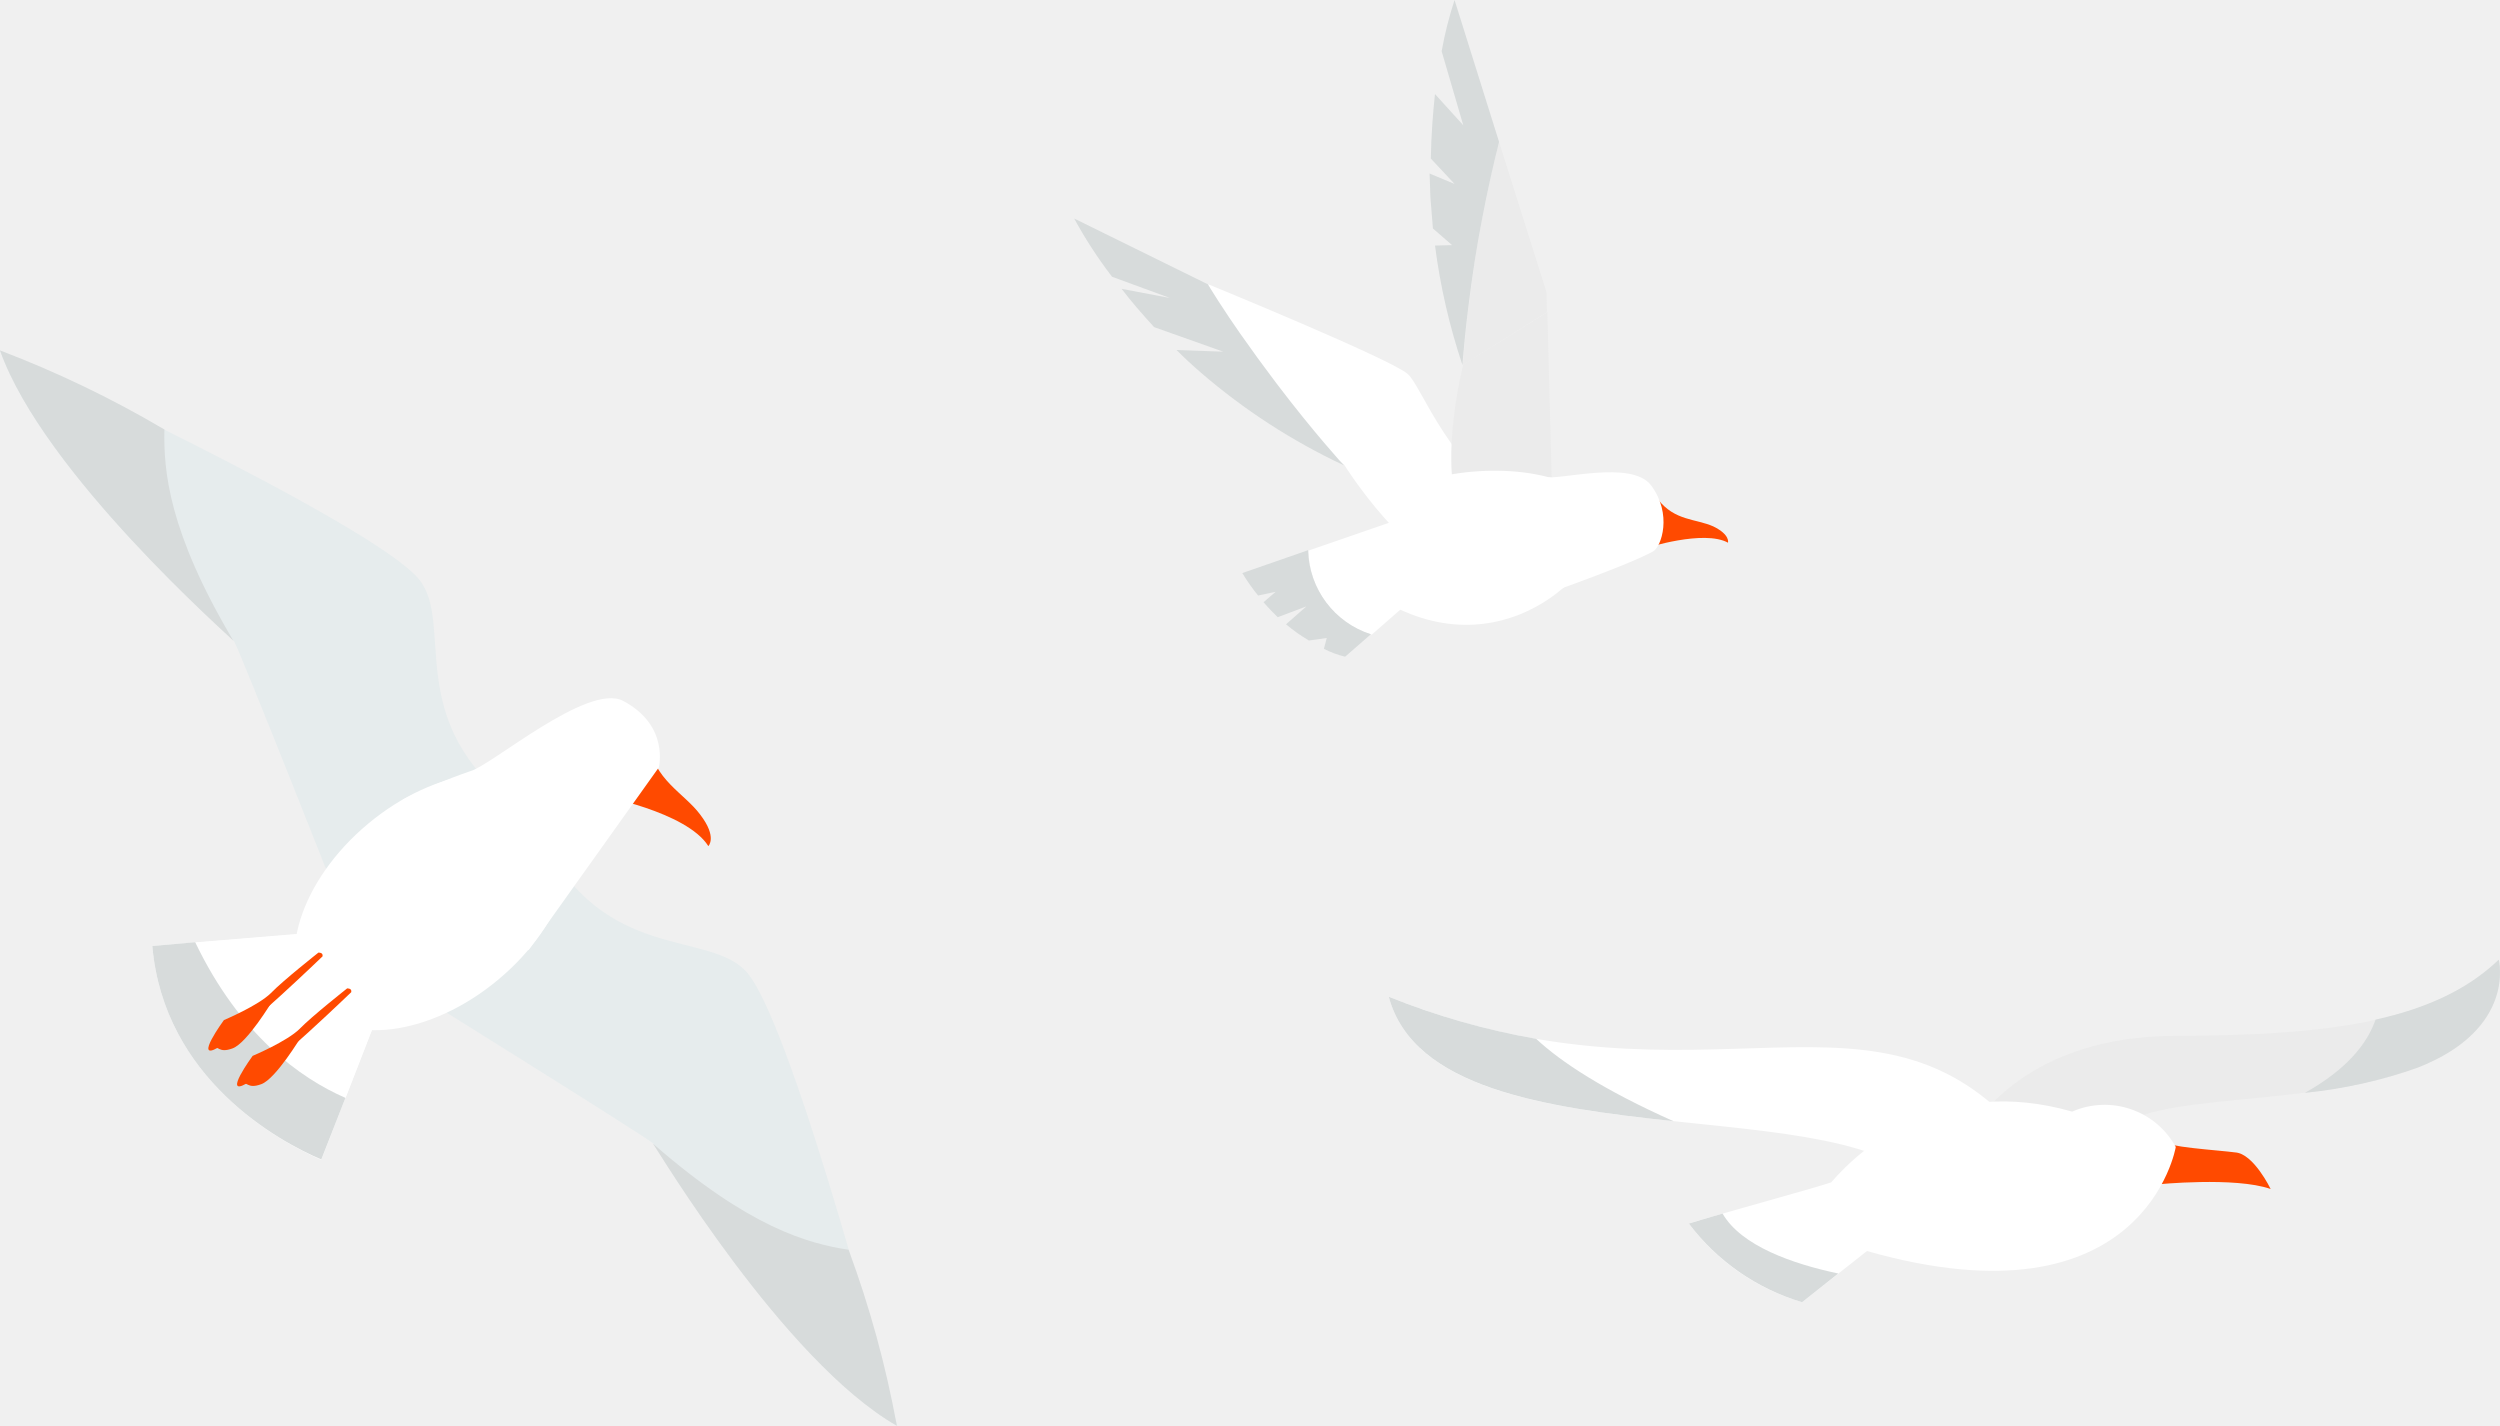
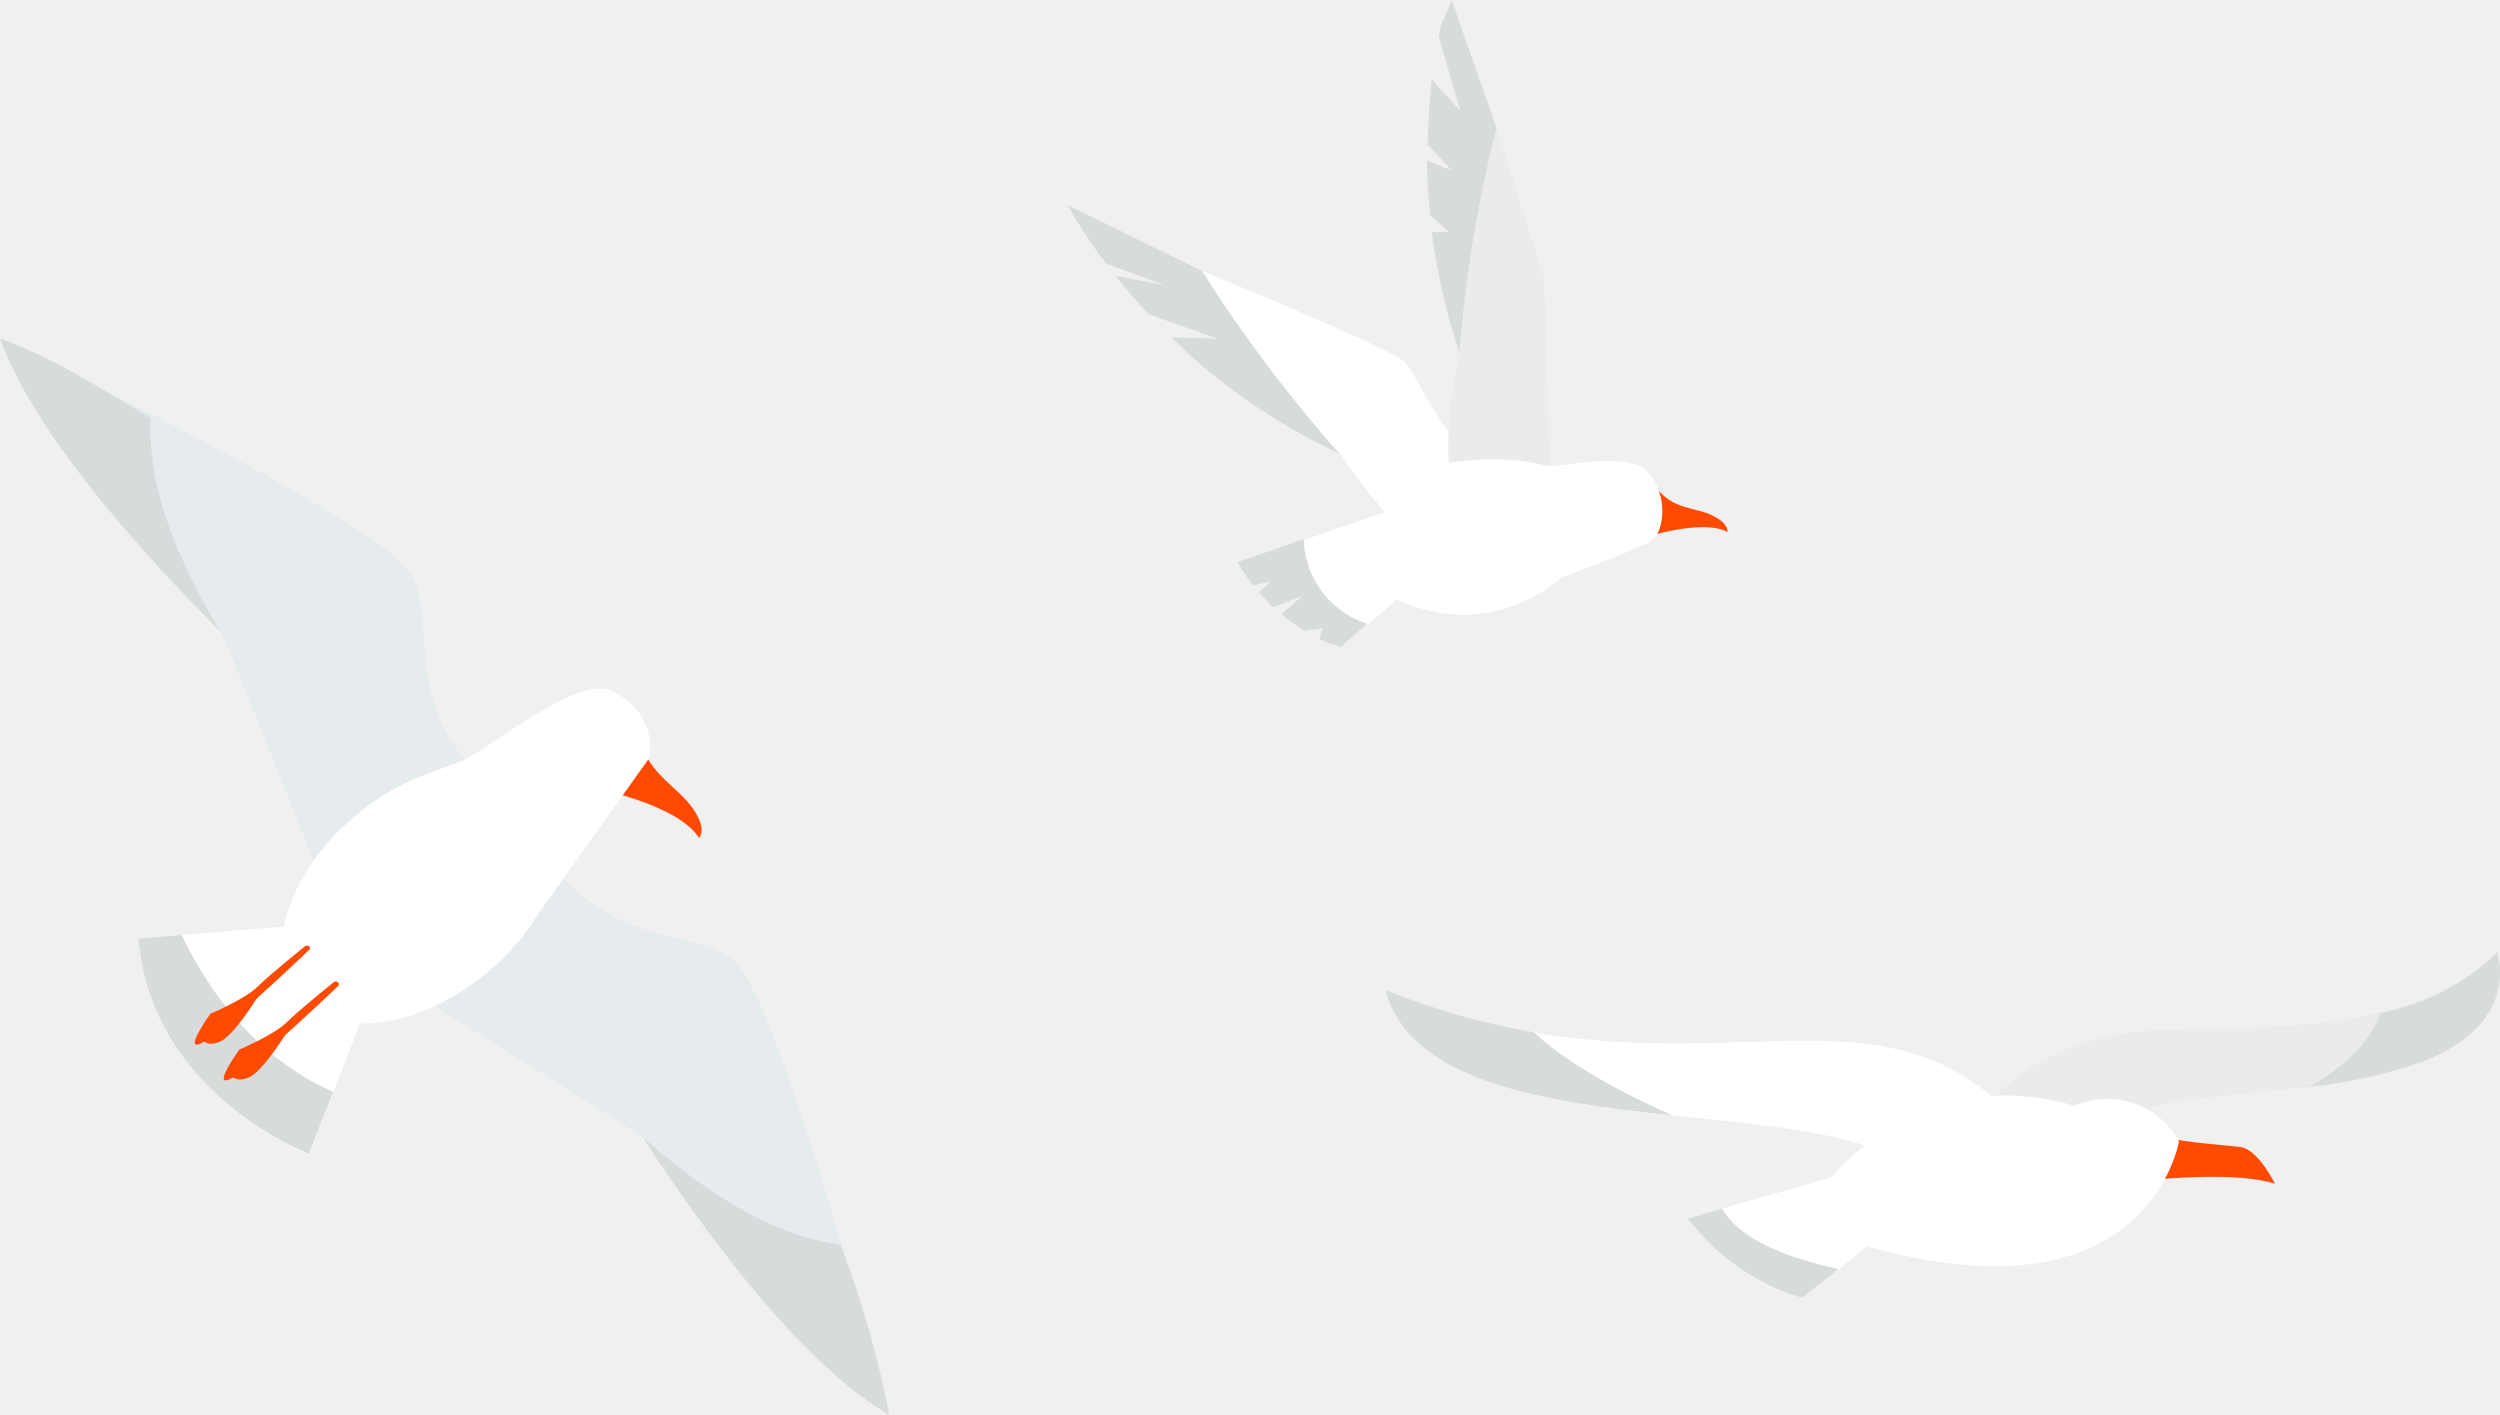
- <svg xmlns="http://www.w3.org/2000/svg" viewBox="0 0 327.936 187.032">
-   <defs>
-     <style>.a{fill:#fff}.b{fill:#ebebeb}.c{fill:#d7dbdb}.d{fill:#ff4a00}.e{fill:#e6eced}</style>
-   </defs>
-   <path class="a" d="M271.923 140.683a70.985 70.985 0 0 1 12.72-2.839c4.094-.491 7.807-.6 10.318-.655a4.131 4.131 0 0 0 .819-.055c4.04-.109 10.591-.055 16.978-1.365a58.35 58.35 0 0 1-9.226 3.33c-3.6 1.037-6.824 2.02-8.9 2.675l-.491.164c-5.186.764-13.593 2.238-20.417 6.169a34.286 34.286 0 0 0-6.06-2.129 43.61 43.61 0 0 0-5.241-1.31 87.394 87.394 0 0 1 9.5-3.985zm-89.75-9.935c5.841 21.946 58.3 12.119 69.441 24.239.819-.546 13.921-4.477 14.958-4.586-19.871-25.221-42.418-2.839-84.399-19.653z" />
-   <path class="b" d="M327.77 125.889s2.347 9.062-10.591 14.139c-14.085 5.514-36.194 2.948-40.016 8.735l-18.07-1.2s6.551-11.683 26.259-11.683c19.707-.055 33.901-1.748 42.418-9.991z" />
-   <path class="c" d="M311.611 133.75c6.66-1.474 12.065-3.931 16.159-7.861 0 0 2.347 9.062-10.591 14.139a62.818 62.818 0 0 1-14.849 3.33c5.677-3.169 8.243-6.605 9.281-9.608z" />
-   <path class="d" d="M283.059 149.582l-1.365 4.094 1.2 1.692s10.318-1.037 14.958.6c0 0-2.238-4.64-4.64-4.8-2.51-.33-8.843-.658-10.153-1.586z" />
-   <path class="a" d="M240.204 155.096c4.094-4.75 14.849-14.085 31.609-9.281a10.645 10.645 0 0 1 13.593 4.64s-4.04 24.02-40.507 13.648l-8.516 6.715a28.576 28.576 0 0 1-14.849-10.317c2.457-.819 16.651-4.695 18.67-5.405z" />
-   <path class="c" d="M221.534 160.5c.71-.218 2.347-.71 4.422-1.31 2.457 4.258 9.226 6.606 15.177 7.861l-4.749 3.767a29 29 0 0 1-14.85-10.318zm-39.361-29.752a95.454 95.454 0 0 0 19.326 5.514c3.275 3.057 8.844 6.715 18.015 10.809-16.76-1.802-34.12-4.258-37.341-16.323z" />
-   <g transform="translate(0 45.966)">
-     <path class="d" d="M78.558 58.362s11.519 2.129 14.358 6.66c0 0 1.2-1.146-1.037-4.094-2.184-2.948-6.06-4.477-6.879-9.663z" />
-     <path class="e" d="M70.751 63.327c8.3 17.306 22.437 12.556 27.3 18.343 6.278 7.534 19.653 59.4 19.653 59.4-14.849-8.516-31.445-36.358-31.991-37.013s-33.9-21.4-33.9-21.4 15.995-25.441 18.938-19.33z" />
-     <path class="c" d="M117.646 141.065a137.622 137.622 0 0 0-6.333-23.092c-5.3-.819-13.047-2.893-25.658-13.921.546.71 17.142 28.5 31.991 37.013z" />
-     <path class="e" d="M68.076 60.106c-15.559-11.3-8.3-24.293-13.157-30.135C48.587 22.437 0 0 0 0c5.732 16.159 30.135 37.45 30.681 38.105s14.958 37.177 14.958 37.177S73.59 64.091 68.076 60.106z" />
-     <path class="c" d="M0 0a140.521 140.521 0 0 1 21.564 10.372c-.109 5.35.491 13.32 9.062 27.733C30.135 37.5 5.732 16.159 0 0z" />
-     <path class="a" d="M19.981 78.121l19.708-1.638 9.827 10.755-7.371 18.945c-5.513-2.4-20.635-10.593-22.164-28.062z" />
-     <path class="a" d="M25.604 77.684l14.085-1.146 9.827 10.755-4.2 10.809c-5.9-2.621-13.871-8.244-19.712-20.418z" />
-     <path class="c" d="M19.981 78.121l5.623-.491c5.841 12.174 13.812 17.852 19.708 20.417l-3.166 8.08c-5.514-2.347-20.636-10.536-22.165-28.006z" />
-     <ellipse class="a" cx="20.909" cy="13.32" rx="20.909" ry="13.32" transform="rotate(-39.836 120.272 -6.727)" />
-     <path class="a" d="M69.332 78.667l17.087-23.966s1.419-5.514-4.695-8.735c-4.64-2.4-17.306 8.516-20.035 9.226a72.716 72.716 0 0 0-8.844 3.712l2.784 18.561z" />
-     <path class="d" d="M46.076 84.181s-10.427 10.045-13.7 11.956.764-3.6.764-3.6 4.531-1.911 6.169-3.548c1.583-1.638 6.223-5.3 6.223-5.3s.653-.054.544.492z" />
-     <path class="d" d="M39.47 90.077s-3.276 5.459-5.186 6.169-1.8-.437-2.784-.109 5.682-4.86 5.682-4.86zm2.839-10.591s-10.427 10.045-13.7 11.956.764-3.6.764-3.6 4.531-1.911 6.169-3.548c1.583-1.638 6.223-5.3 6.223-5.3s.653-.054.544.492z" />
-     <path class="d" d="M35.703 85.382s-3.276 5.459-5.186 6.169-1.8-.437-2.784-.109 5.682-4.86 5.682-4.86z" />
-   </g>
-   <path class="a" d="M171.637 72.225c5.568-1.911 11.846-4.094 12.01-4.149.273-.109 5.459 7.152 5.459 7.152l-9.171 8.025a11.715 11.715 0 0 1-8.298-11.028z" />
-   <path class="a" d="M184.681 49.079c-2.07-1.911-26.2-11.792-26.2-11.792a55.038 55.038 0 0 0 17.852 23.693s6.551 10.482 13.375 13.593c0 0 13.866-4.968 11.082-6.606-10.809-6.441-14.14-17.087-16.109-18.888z" />
-   <path class="c" d="M147.125 37.887l6.333 1.2-7.588-2.784a59.068 59.068 0 0 1-4.968-7.642l17.524 8.626c1.856 3 3.767 5.841 5.678 8.462 1.146 1.638 2.293 3.112 3.33 4.531 4.968 6.551 8.844 10.755 8.844 10.755a82.069 82.069 0 0 1-18.776-12.174 55.814 55.814 0 0 1-3.166-2.948l6.114.218-9.062-3.221c-1.642-1.802-3.061-3.44-4.263-5.023zm17.906 40.234a25.439 25.439 0 0 1-2.074-2.951s4.094-1.419 8.626-3a11.876 11.876 0 0 0 8.243 11.028l-3.385 2.948a13 13 0 0 1-2.784-1.037l.382-1.419-2.347.328a22.1 22.1 0 0 1-3-2.129l2.675-2.347-3.767 1.419c-.6-.6-1.256-1.256-1.856-1.965l1.583-1.365z" />
-   <path class="b" d="M203.737 70.314l-12.392-3.439c-2.511-7.042.6-19.053.6-19.053l11.028-6.878z" />
-   <path class="b" d="M202.863 38.324l.055 2.62-11.028 6.933a173.553 173.553 0 0 1 4.749-29.261z" />
-   <path class="c" d="M187.687 20.8c.055-3.112.273-5.951.546-8.462l3.712 4.094-2.839-9.717A50.641 50.641 0 0 1 190.799 0l5.841 18.616a174.934 174.934 0 0 0-2.184 9.881q-.573 2.948-.983 5.568c-1.256 8.08-1.638 13.812-1.638 13.812a82.281 82.281 0 0 1-3.6-15.668l2.238-.055-2.511-2.184c-.109-1.365-.218-2.73-.328-4.04-.055-1.092-.055-2.129-.109-3.166l3.276 1.365z" />
-   <path class="d" d="M215.911 71.897s7.588-2.457 10.755-.71c0 0 .328-1.037-1.911-2.129-2.293-1.037-5.077-.71-7.261-3.548z" />
-   <path class="a" d="M189.762 62.339c-8.844 1.692-7.7 16.814-7.7 16.814 15.941 8.789 28.988-5.35 27.9-11.028-1.038-5.563-11.357-7.474-20.2-5.786z" />
-   <path class="a" d="M199.372 79.104s13.32-4.531 17.469-6.769c1.092-.6 2.566-4.913-.273-8.68-2.566-3.385-12.119-.6-13.976-1.092a47.329 47.329 0 0 0-6.5-.71l-4.42 11.956z" />
+ <svg xmlns="http://www.w3.org/2000/svg" viewBox="0 0 325.16 184.04">
+   <path d="M269.92 138.68a72 72 0 0 1 12.72-2.84c4.1-.49 7.81-.6 10.32-.65a3.73 3.73 0 0 0 .82-.06c4-.1 10.59 0 17-1.36a58.07 58.07 0 0 1-9.23 3.33c-3.6 1-6.82 2-8.9 2.67l-.49.17c-5.19.76-13.59 2.24-20.42 6.17a33.77 33.77 0 0 0-6.06-2.13 42.25 42.25 0 0 0-5.24-1.31 86.72 86.72 0 0 1 9.48-3.99zm-89.75-9.93c5.84 21.94 58.3 12.12 69.44 24.24.82-.55 13.93-4.48 15-4.59-19.91-25.22-42.46-2.84-84.44-19.65z" fill="#fff" />
+   <path d="M324.77 123.89s3.35 9.06-9.59 14.14c-14.09 5.51-36.2 2.95-40 8.73l-18.07-1.2s6.55-11.68 26.26-11.68 32.88-1.75 41.4-9.99z" fill="#ebebeb" />
+   <path d="M309.61 131.75a29.43 29.43 0 0 0 15.16-7.86s3.35 9.06-9.59 14.14a63 63 0 0 1-14.85 3.33c5.67-3.17 8.24-6.61 9.28-9.61z" fill="#d7dbdb" />
+   <path d="M281.06 147.58l-1.37 4.1 1.2 1.69s10.32-1 15 .6c0 0-2.24-4.64-4.64-4.8-2.55-.33-8.88-.66-10.19-1.59z" fill="#ff4a00" />
+   <path d="M238.2 153.1c4.1-4.75 14.85-14.09 31.61-9.28a10.64 10.64 0 0 1 13.6 4.64s-4 24-40.51 13.64l-8.52 6.72a28.6 28.6 0 0 1-14.85-10.32c2.47-.82 16.65-4.69 18.67-5.4z" fill="#fff" />
+   <path d="M219.53 158.5c.71-.22 2.35-.71 4.43-1.31 2.45 4.26 9.22 6.61 15.17 7.86l-4.75 3.77a29.07 29.07 0 0 1-14.85-10.32zm-39.36-29.75a95.45 95.45 0 0 0 19.33 5.51c3.27 3.06 8.84 6.72 18 10.81-16.75-1.8-34.11-4.26-37.33-16.32z" fill="#d7dbdb" />
+   <path d="M76.56 102.33s11.52 2.13 14.36 6.66c0 0 1.2-1.15-1-4.1s-6.06-4.47-6.88-9.66z" fill="#ff4a00" />
+   <path d="M68.75 107.29c8.3 17.31 22.44 12.56 27.3 18.35 6.28 7.53 19.65 58.4 19.65 58.4-14.84-8.52-31.44-35.36-32-36s-33.9-21.4-33.9-21.4 16.01-25.46 18.95-19.35z" fill="#e6eced" />
+   <path d="M115.65 184a126.91 126.91 0 0 0-6.34-22.09c-5.3-.82-13-2.89-25.65-13.92.54.74 17.14 27.53 31.99 36.01z" fill="#d7dbdb" />
+   <path d="M66.08 104.07c-15.56-11.3-8.3-24.29-13.16-30.13C46.59 66.4 0 44 0 44c5.73 16.15 28.14 37.45 28.68 38.1s15 37.18 15 37.18 27.91-11.22 22.4-15.21z" fill="#e6eced" />
+   <path d="M0 44c7.47 2.83 12.68 6.3 19.56 10.37-.11 5.35.49 13.32 9.07 27.73C28.14 81.47 5.73 60.13 0 44z" fill="#d7dbdb" />
+   <path d="M18 122.09l19.71-1.64 9.83 10.75-7.37 19c-5.54-2.45-20.66-10.64-22.17-28.11z" fill="#fff" />
+   <path d="M23.6 121.65l14.09-1.15 9.83 10.76-4.2 10.81c-5.9-2.62-13.87-8.25-19.72-20.42z" fill="#fff" />
+   <path d="M18 122.09l5.62-.49c5.85 12.17 13.82 17.85 19.71 20.41l-3.16 8.08c-5.54-2.34-20.66-10.53-22.17-28z" fill="#d7dbdb" />
+   <ellipse cx="56.82" cy="118.28" rx="20.91" ry="13.32" transform="rotate(-39.84 53.046 120.028)" fill="#fff" />
+   <path d="M67.33 122.63l17.09-24s1.42-5.52-4.7-8.74c-4.64-2.4-17.3 8.52-20 9.23a72.1 72.1 0 0 0-8.84 3.71l2.78 18.56z" fill="#fff" />
+   <path d="M44.08 128.15s-10.43 10-13.7 11.95.76-3.6.76-3.6 4.53-1.91 6.17-3.55 6.22-5.3 6.22-5.3.65-.05.55.5z" fill="#ff4a00" />
+   <path d="M37.47 134s-3.28 5.46-5.19 6.17-1.8-.43-2.78-.11 5.68-4.86 5.68-4.86zm2.84-10.55s-10.43 10-13.7 12 .76-3.6.76-3.6 4.53-1.91 6.17-3.55 6.23-5.3 6.23-5.3.65-.09.54.45z" fill="#ff4a00" />
+   <path d="M33.7 129.35s-3.27 5.46-5.18 6.17-1.8-.44-2.79-.11 5.69-4.86 5.69-4.86z" fill="#ff4a00" />
+   <path d="M169.64 70.23l12-4.15c.27-.11 5.46 7.15 5.46 7.15l-9.17 8a11.7 11.7 0 0 1-8.29-11z" fill="#fff" />
+   <path d="M182.68 47.08c-2.07-1.91-26.2-11.79-26.2-11.79A55.07 55.07 0 0 0 174.33 59s6.55 10.48 13.38 13.59c0 0 13.86-5 11.08-6.6-10.79-6.46-14.14-17.11-16.11-18.91z" fill="#fff" />
+   <path d="M145.12 35.89l6.34 1.2-7.59-2.79a59.17 59.17 0 0 1-5-7.64l17.53 8.63c1.85 3 3.76 5.84 5.67 8.46 1.15 1.64 2.3 3.11 3.33 4.53 5 6.55 8.85 10.75 8.85 10.75a81.93 81.93 0 0 1-18.75-12.17c-1.14-1-2.18-2-3.16-3l6.11.22-9.06-3.22c-1.64-1.75-3.06-3.39-4.27-4.97zM163 76.12a25.2 25.2 0 0 1-2.07-3l8.62-3a11.88 11.88 0 0 0 8.25 11l-3.39 3a13.11 13.11 0 0 1-2.78-1l.38-1.42-2.35.33a22.61 22.61 0 0 1-3-2.13l2.68-2.35L165.6 79c-.6-.6-1.26-1.25-1.86-2l1.59-1.37z" fill="#d7dbdb" />
+   <path d="M201.74 68.31l-12.4-3.43c-2.51-7 .6-19.06.6-19.06l11-6.88z" fill="#ebebeb" />
+   <path d="M200.86 36.32l.06 2.62-11 6.94a173.46 173.46 0 0 1 4.75-29.26z" fill="#ebebeb" />
+   <path d="M185.69 18.8c.05-3.11.27-6 .54-8.46l3.71 4.09-2.83-9.72c.41-2.27 1-2.51 1.69-4.71l5.84 16.62c-.87 3.43-1.58 6.76-2.18 9.88-.39 2-.71 3.82-1 5.56-1.25 8.08-1.63 13.82-1.63 13.82a82.63 82.63 0 0 1-3.61-15.67l2.24-.06L186 28c-.11-1.37-.22-2.73-.33-4 0-1.09 0-2.13-.1-3.17l3.27 1.37z" fill="#d7dbdb" />
+   <path d="M213.91 69.9s7.59-2.46 10.76-.71c0 0 .32-1-1.92-2.13s-5.07-.71-7.26-3.55z" fill="#ff4a00" />
+   <path d="M187.76 60.34c-8.84 1.69-7.7 16.81-7.7 16.81 15.94 8.79 29-5.35 27.9-11s-11.36-7.5-20.2-5.81z" fill="#fff" />
+   <path d="M197.37 77.1s13.32-4.53 17.47-6.77c1.09-.59 2.57-4.91-.27-8.68-2.57-3.38-12.12-.59-14-1.09a48.94 48.94 0 0 0-6.5-.71l-4.42 12z" fill="#fff" />
</svg>
